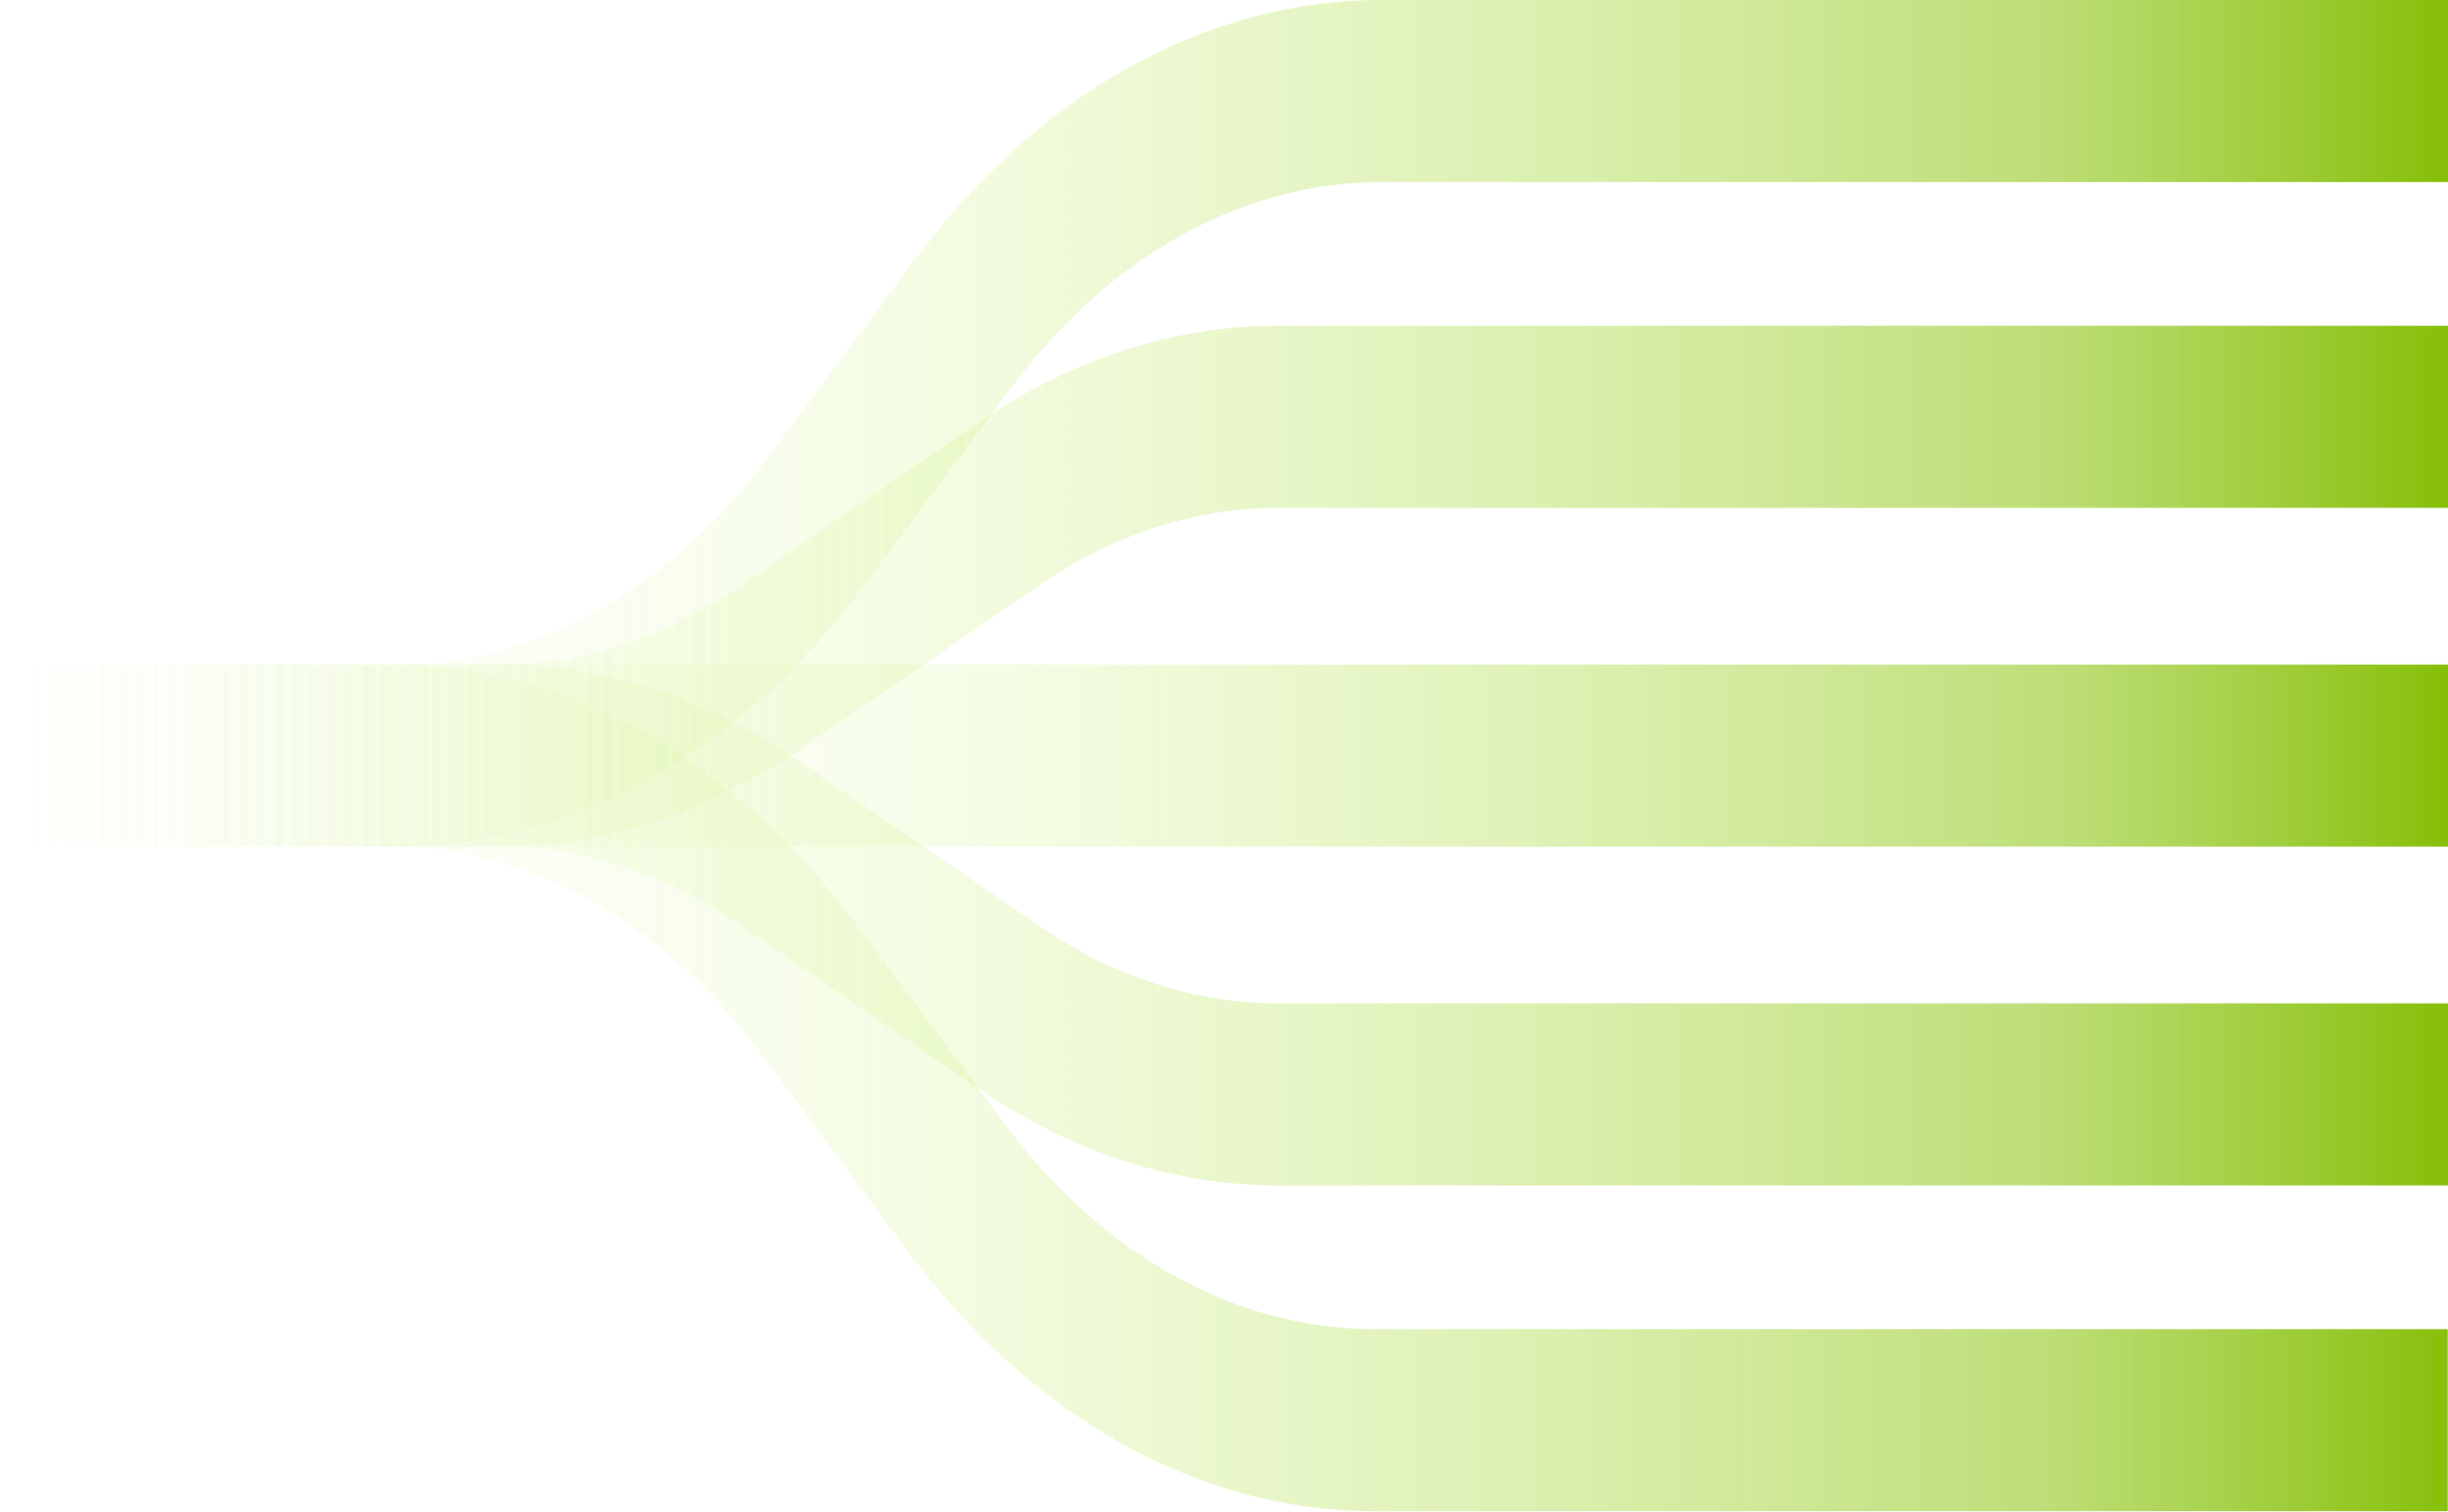
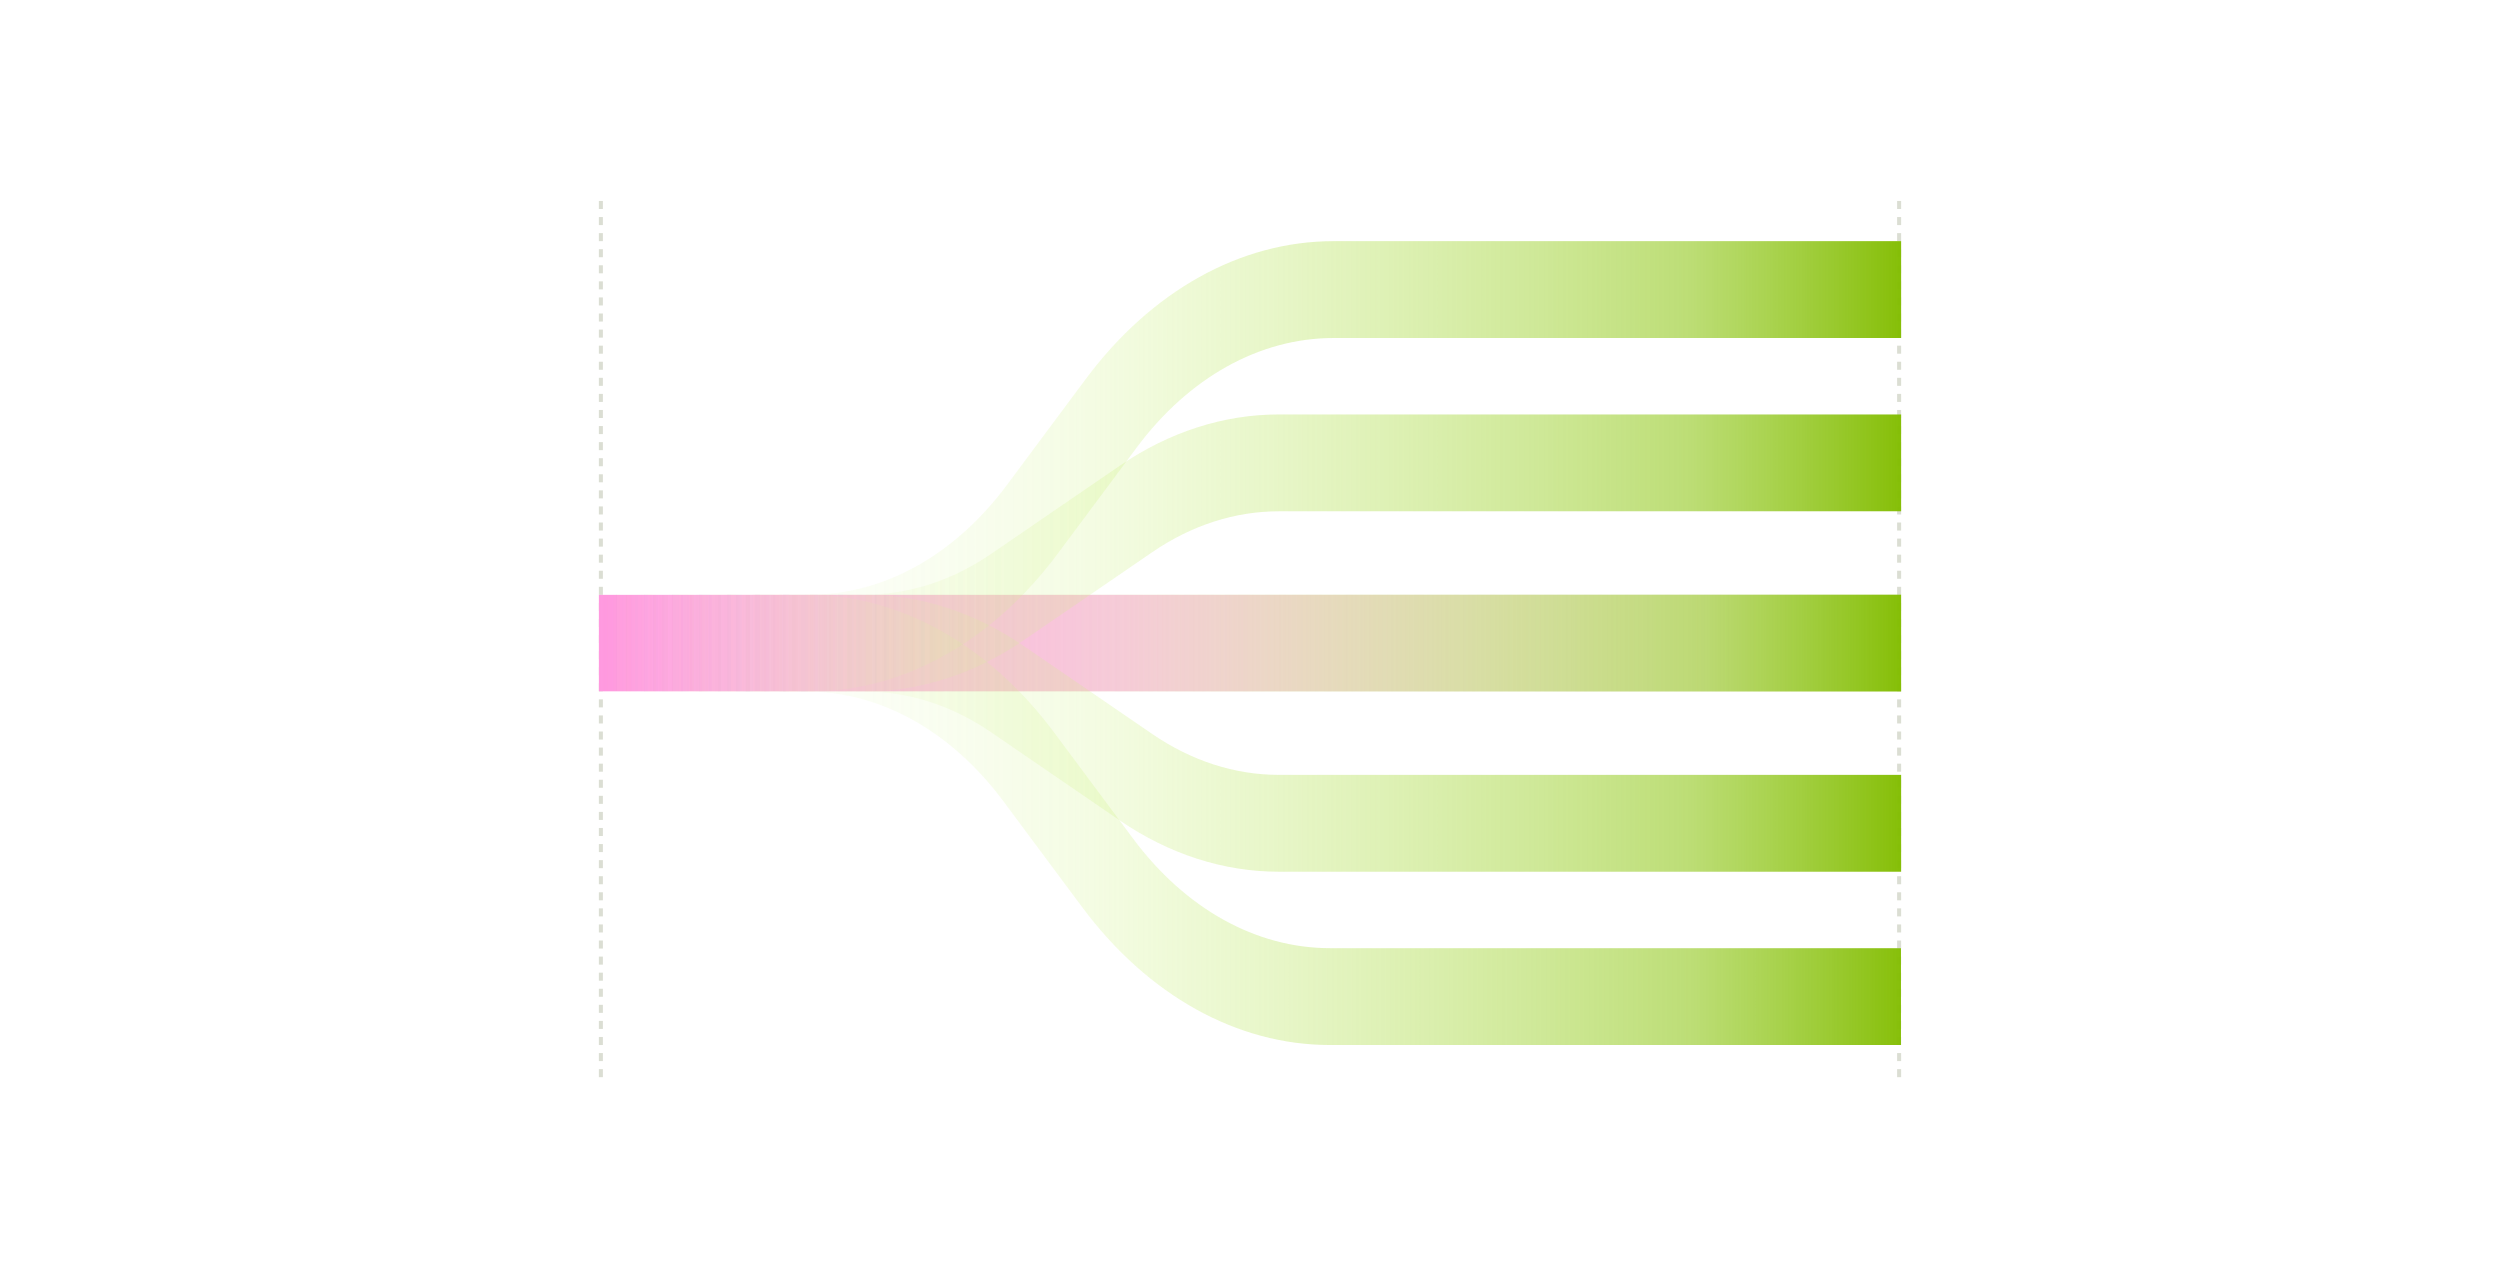
- <svg xmlns="http://www.w3.org/2000/svg" width="324" height="200" viewBox="0 0 324 200" fill="none">
-   <path fill-rule="evenodd" clip-rule="evenodd" d="M324 87.952L22.408 87.952L22.408 112.048L324 112.048V87.952Z" fill="url(#paint0_linear_1645_25994)" />
-   <path fill-rule="evenodd" clip-rule="evenodd" d="M121.108 34.34C137.466 12.353 159.653 0 182.788 0H324V24.096H182.788C164.408 24.096 146.781 33.91 133.784 51.379L114.196 77.708C97.838 99.696 75.651 112.048 52.517 112.048H0.896V87.952H52.517C70.896 87.952 88.523 78.138 101.52 60.669L121.108 34.34Z" fill="url(#paint1_linear_1645_25994)" />
-   <path fill-rule="evenodd" clip-rule="evenodd" d="M129.55 55.906C141.82 47.498 155.396 43.115 169.168 43.115L324 43.115V67.211H169.168C158.226 67.211 147.44 70.694 137.692 77.373L105.754 99.258C93.484 107.666 79.908 112.049 66.136 112.049H0.896V87.953H66.136C77.078 87.953 87.864 84.471 97.612 77.791L129.55 55.906Z" fill="url(#paint2_linear_1645_25994)" />
-   <path fill-rule="evenodd" clip-rule="evenodd" d="M129.55 144.094C141.82 152.502 155.396 156.885 169.168 156.885H324V132.789H169.168C158.226 132.789 147.44 129.307 137.692 122.627L105.754 100.741C93.484 92.334 79.908 87.951 66.136 87.951H0.896V112.047H66.136C77.078 112.047 87.864 115.529 97.612 122.209L129.55 144.094Z" fill="url(#paint3_linear_1645_25994)" />
-   <path fill-rule="evenodd" clip-rule="evenodd" d="M120.211 165.66C136.57 187.647 158.757 200 181.891 200H323.965V175.904H181.891C163.511 175.904 145.884 166.09 132.888 148.621L113.3 122.292C96.941 100.304 74.754 87.952 51.62 87.952H0V112.048H51.62C70 112.048 87.627 121.862 100.623 139.331L120.211 165.66Z" fill="url(#paint4_linear_1645_25994)" />
+ <svg width="622" height="320" viewBox="0 0 622 320" fill="none">
+   <line x1="149.5" y1="50" x2="149.5" y2="270" stroke="#DBDED3" stroke-dasharray="2 2" />
+   <line x1="472.5" y1="50" x2="472.5" y2="270" stroke="#DBDED3" stroke-dasharray="2 2" />
+   <path fill-rule="evenodd" clip-rule="evenodd" d="M473 172H149V148H473V172Z" fill="url(#paint1_linear_1645_25989)" />
+   <path fill-rule="evenodd" clip-rule="evenodd" d="M473 147.952L171.408 147.952V172.048L473 172.048V147.952Z" fill="url(#paint2_linear_1645_25989)" />
+   <path fill-rule="evenodd" clip-rule="evenodd" d="M270.108 94.34C286.466 72.353 308.653 60 331.788 60H473V84.096H331.788C313.408 84.096 295.781 93.91 282.784 111.379L263.196 137.708C246.838 159.696 224.651 172.048 201.517 172.048H149.896V147.952H201.517C219.896 147.952 237.523 138.138 250.52 120.669L270.108 94.34Z" fill="url(#paint3_linear_1645_25989)" />
+   <path fill-rule="evenodd" clip-rule="evenodd" d="M278.55 115.906C290.82 107.498 304.396 103.115 318.168 103.115L473 103.115V127.211H318.168C307.226 127.211 296.44 130.693 286.692 137.373L254.754 159.259C242.484 167.666 228.908 172.049 215.136 172.049H149.896V147.953H215.136C226.078 147.953 236.864 144.471 246.612 137.791L278.55 115.906Z" fill="url(#paint4_linear_1645_25989)" />
+   <path fill-rule="evenodd" clip-rule="evenodd" d="M278.55 204.094C290.82 212.502 304.396 216.885 318.168 216.885H473V192.789H318.168C307.226 192.789 296.44 189.307 286.692 182.627L254.754 160.741C242.484 152.334 228.908 147.951 215.136 147.951H149.896V172.047H215.136C226.078 172.047 236.864 175.529 246.612 182.209L278.55 204.094Z" fill="url(#paint5_linear_1645_25989)" />
+   <path fill-rule="evenodd" clip-rule="evenodd" d="M269.211 225.66C285.57 247.647 307.757 260 330.891 260H472.965V235.904H330.891C312.511 235.904 294.884 226.09 281.888 208.621L262.3 182.292C245.941 160.304 223.754 147.952 200.62 147.952H149V172.048H200.62C219 172.048 236.627 181.862 249.623 199.331L269.211 225.66Z" fill="url(#paint6_linear_1645_25989)" />
  <defs>
-     <linearGradient id="paint0_linear_1645_25994" x1="325.89" y1="100" x2="22.408" y2="100" gradientUnits="userSpaceOnUse">
+     <linearGradient id="paint1_linear_1645_25989" x1="473" y1="160" x2="149" y2="160" gradientUnits="userSpaceOnUse">
+       <stop stop-color="#FF99DF" stop-opacity="0" />
+       <stop offset="1" stop-color="#FF99DF" />
+     </linearGradient>
+     <linearGradient id="paint2_linear_1645_25989" x1="474.89" y1="160" x2="171.408" y2="160" gradientUnits="userSpaceOnUse">
      <stop stop-color="#83BD02" />
      <stop offset="0.17" stop-color="#A0CF3B" stop-opacity="0.7" />
      <stop offset="0.64" stop-color="#CDF27E" stop-opacity="0.2" />
      <stop offset="1" stop-color="#EDFAD1" stop-opacity="0" />
    </linearGradient>
-     <linearGradient id="paint1_linear_1645_25994" x1="326.369" y1="56.024" x2="0.896" y2="56.024" gradientUnits="userSpaceOnUse">
+     <linearGradient id="paint3_linear_1645_25989" x1="475.369" y1="116.024" x2="149.896" y2="116.024" gradientUnits="userSpaceOnUse">
      <stop stop-color="#83BD02" />
      <stop offset="0.17" stop-color="#A0CF3B" stop-opacity="0.7" />
      <stop offset="0.64" stop-color="#CDF27E" stop-opacity="0.2" />
      <stop offset="1" stop-color="#EDFAD1" stop-opacity="0" />
    </linearGradient>
-     <linearGradient id="paint2_linear_1645_25994" x1="326.369" y1="77.582" x2="0.896" y2="77.582" gradientUnits="userSpaceOnUse">
+     <linearGradient id="paint4_linear_1645_25989" x1="475.369" y1="137.582" x2="149.896" y2="137.582" gradientUnits="userSpaceOnUse">
      <stop stop-color="#83BD02" />
      <stop offset="0.17" stop-color="#A0CF3B" stop-opacity="0.7" />
      <stop offset="0.64" stop-color="#CDF27E" stop-opacity="0.2" />
      <stop offset="1" stop-color="#EDFAD1" stop-opacity="0" />
    </linearGradient>
-     <linearGradient id="paint3_linear_1645_25994" x1="326.369" y1="122.418" x2="0.896" y2="122.418" gradientUnits="userSpaceOnUse">
+     <linearGradient id="paint5_linear_1645_25989" x1="475.369" y1="182.418" x2="149.896" y2="182.418" gradientUnits="userSpaceOnUse">
      <stop stop-color="#83BD02" />
      <stop offset="0.17" stop-color="#A0CF3B" stop-opacity="0.7" />
      <stop offset="0.64" stop-color="#CDF27E" stop-opacity="0.2" />
      <stop offset="1" stop-color="#EDFAD1" stop-opacity="0" />
    </linearGradient>
-     <linearGradient id="paint4_linear_1645_25994" x1="327.418" y1="143.976" x2="0" y2="143.976" gradientUnits="userSpaceOnUse">
+     <linearGradient id="paint6_linear_1645_25989" x1="476.418" y1="203.976" x2="149" y2="203.976" gradientUnits="userSpaceOnUse">
      <stop stop-color="#83BD02" />
      <stop offset="0.17" stop-color="#A0CF3B" stop-opacity="0.7" />
      <stop offset="0.64" stop-color="#CDF27E" stop-opacity="0.2" />
      <stop offset="1" stop-color="#EDFAD1" stop-opacity="0" />
    </linearGradient>
  </defs>
</svg>
